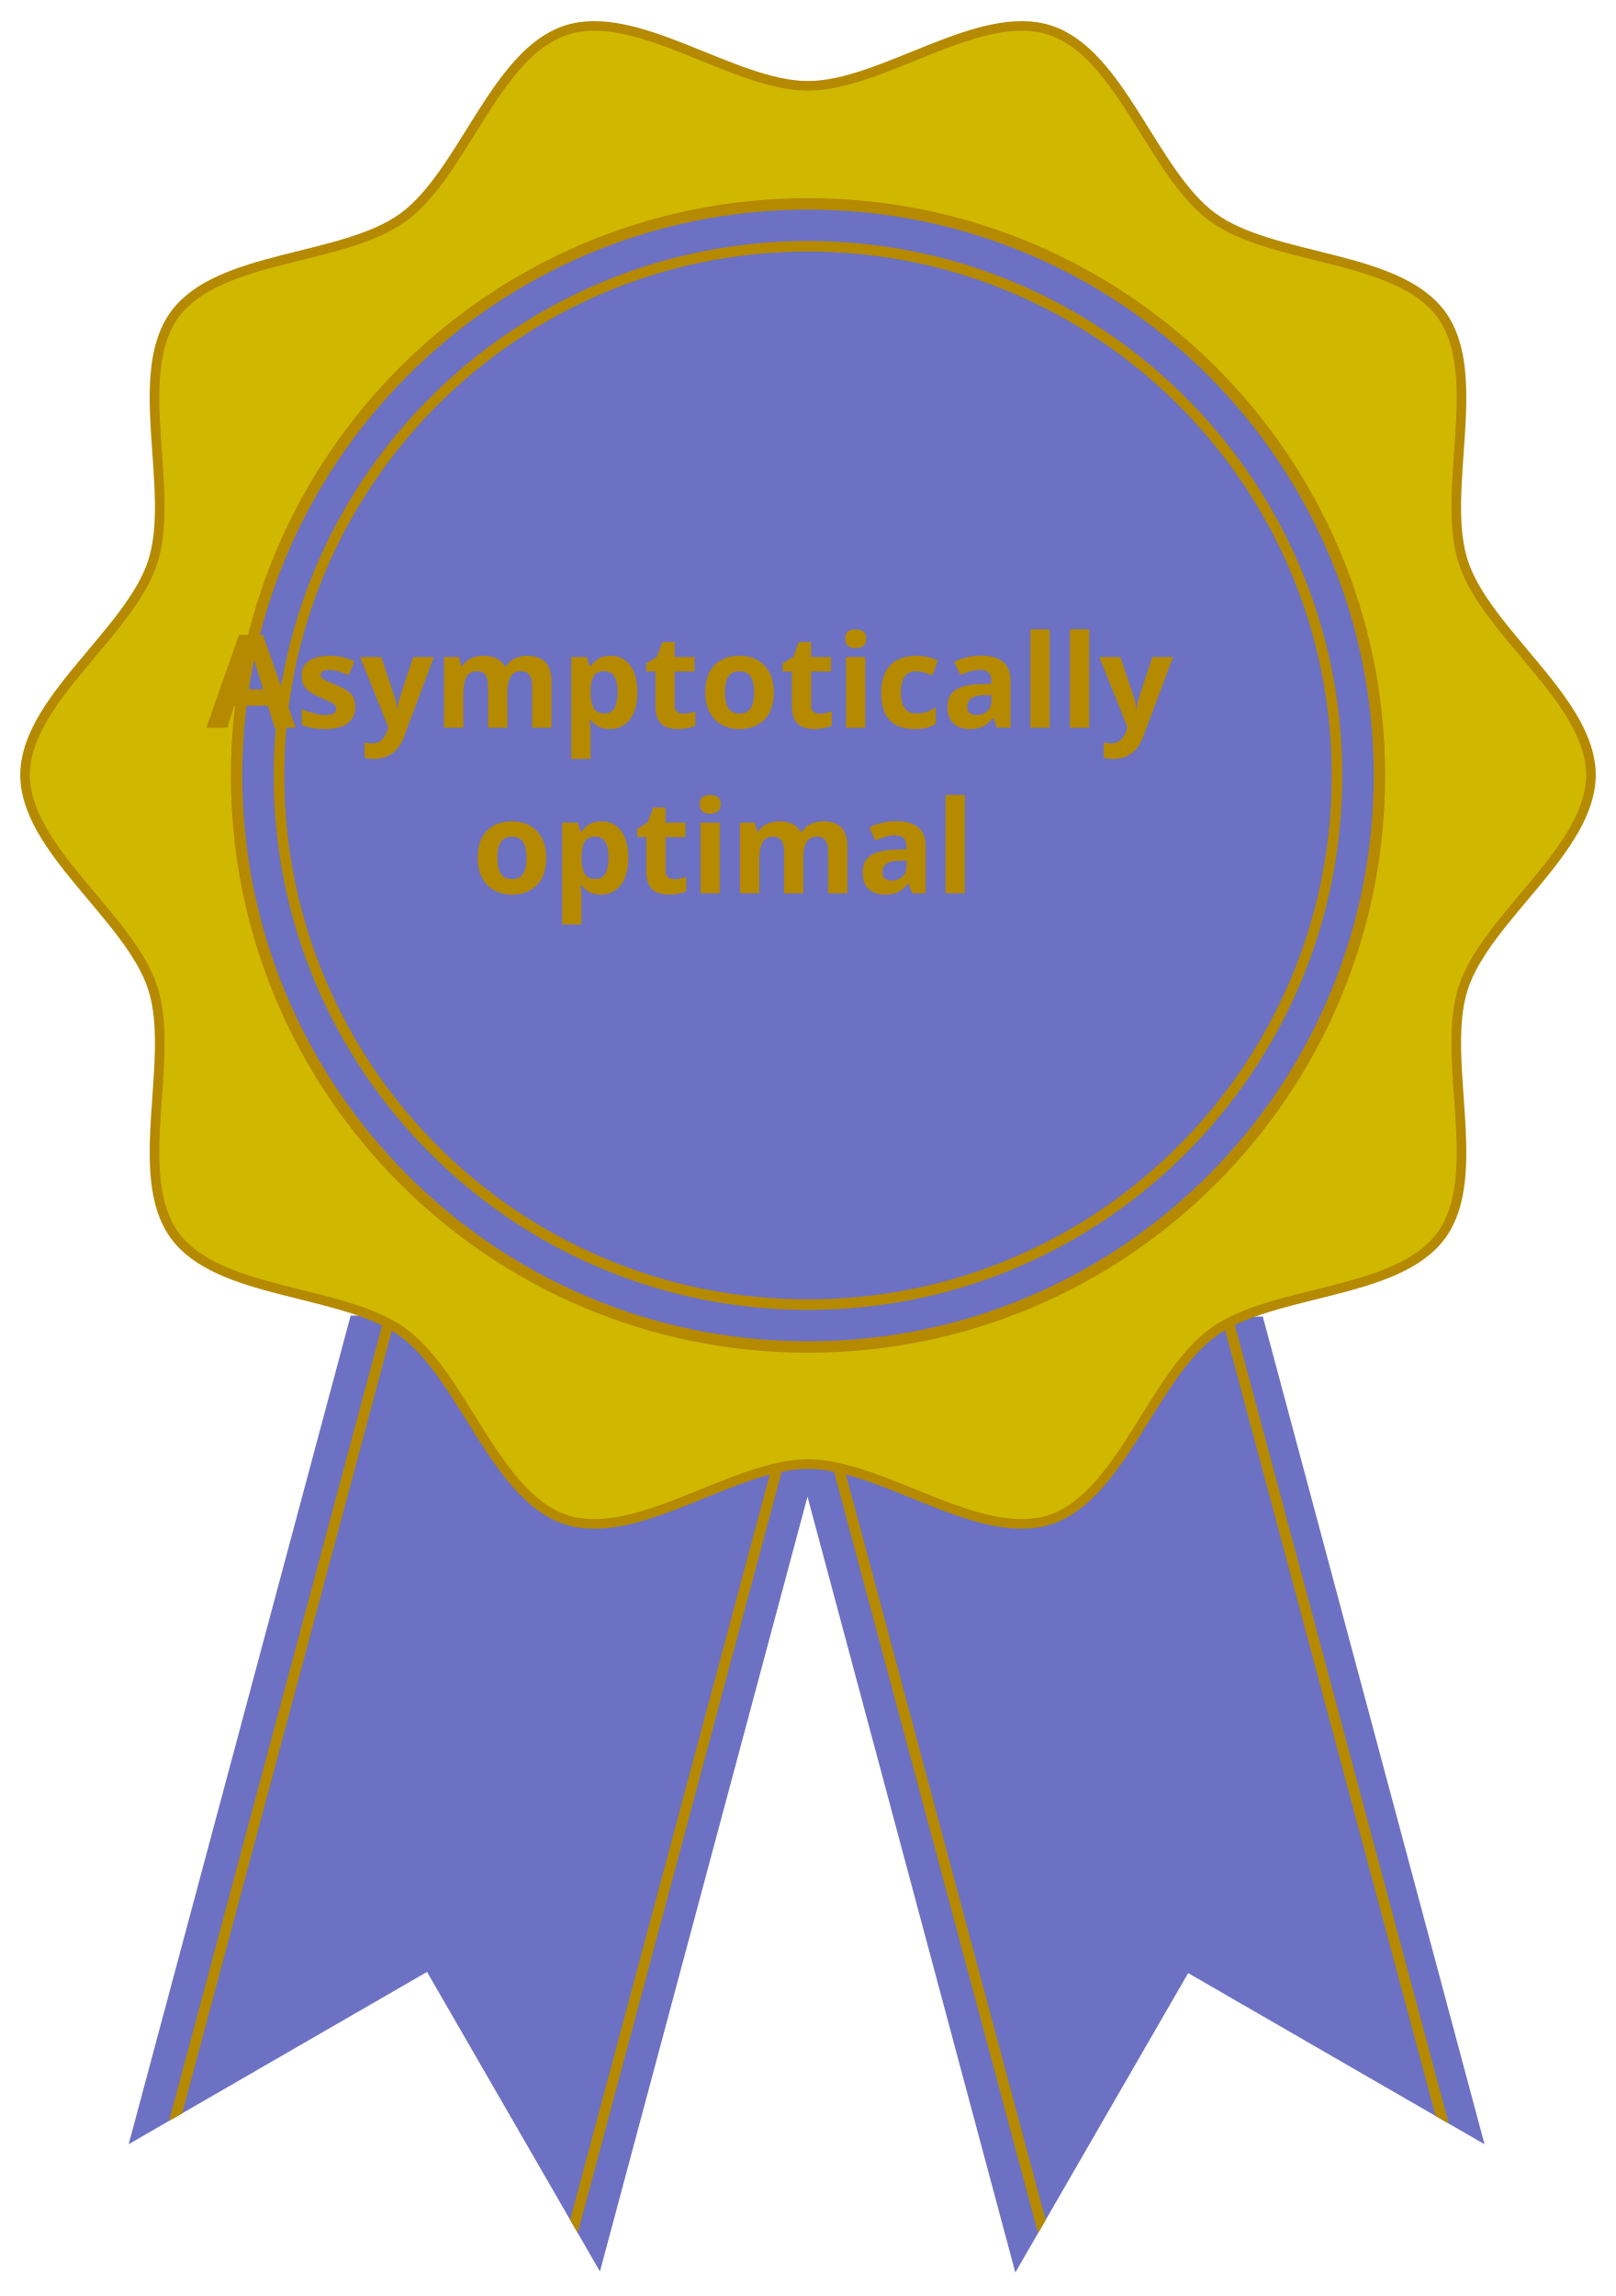
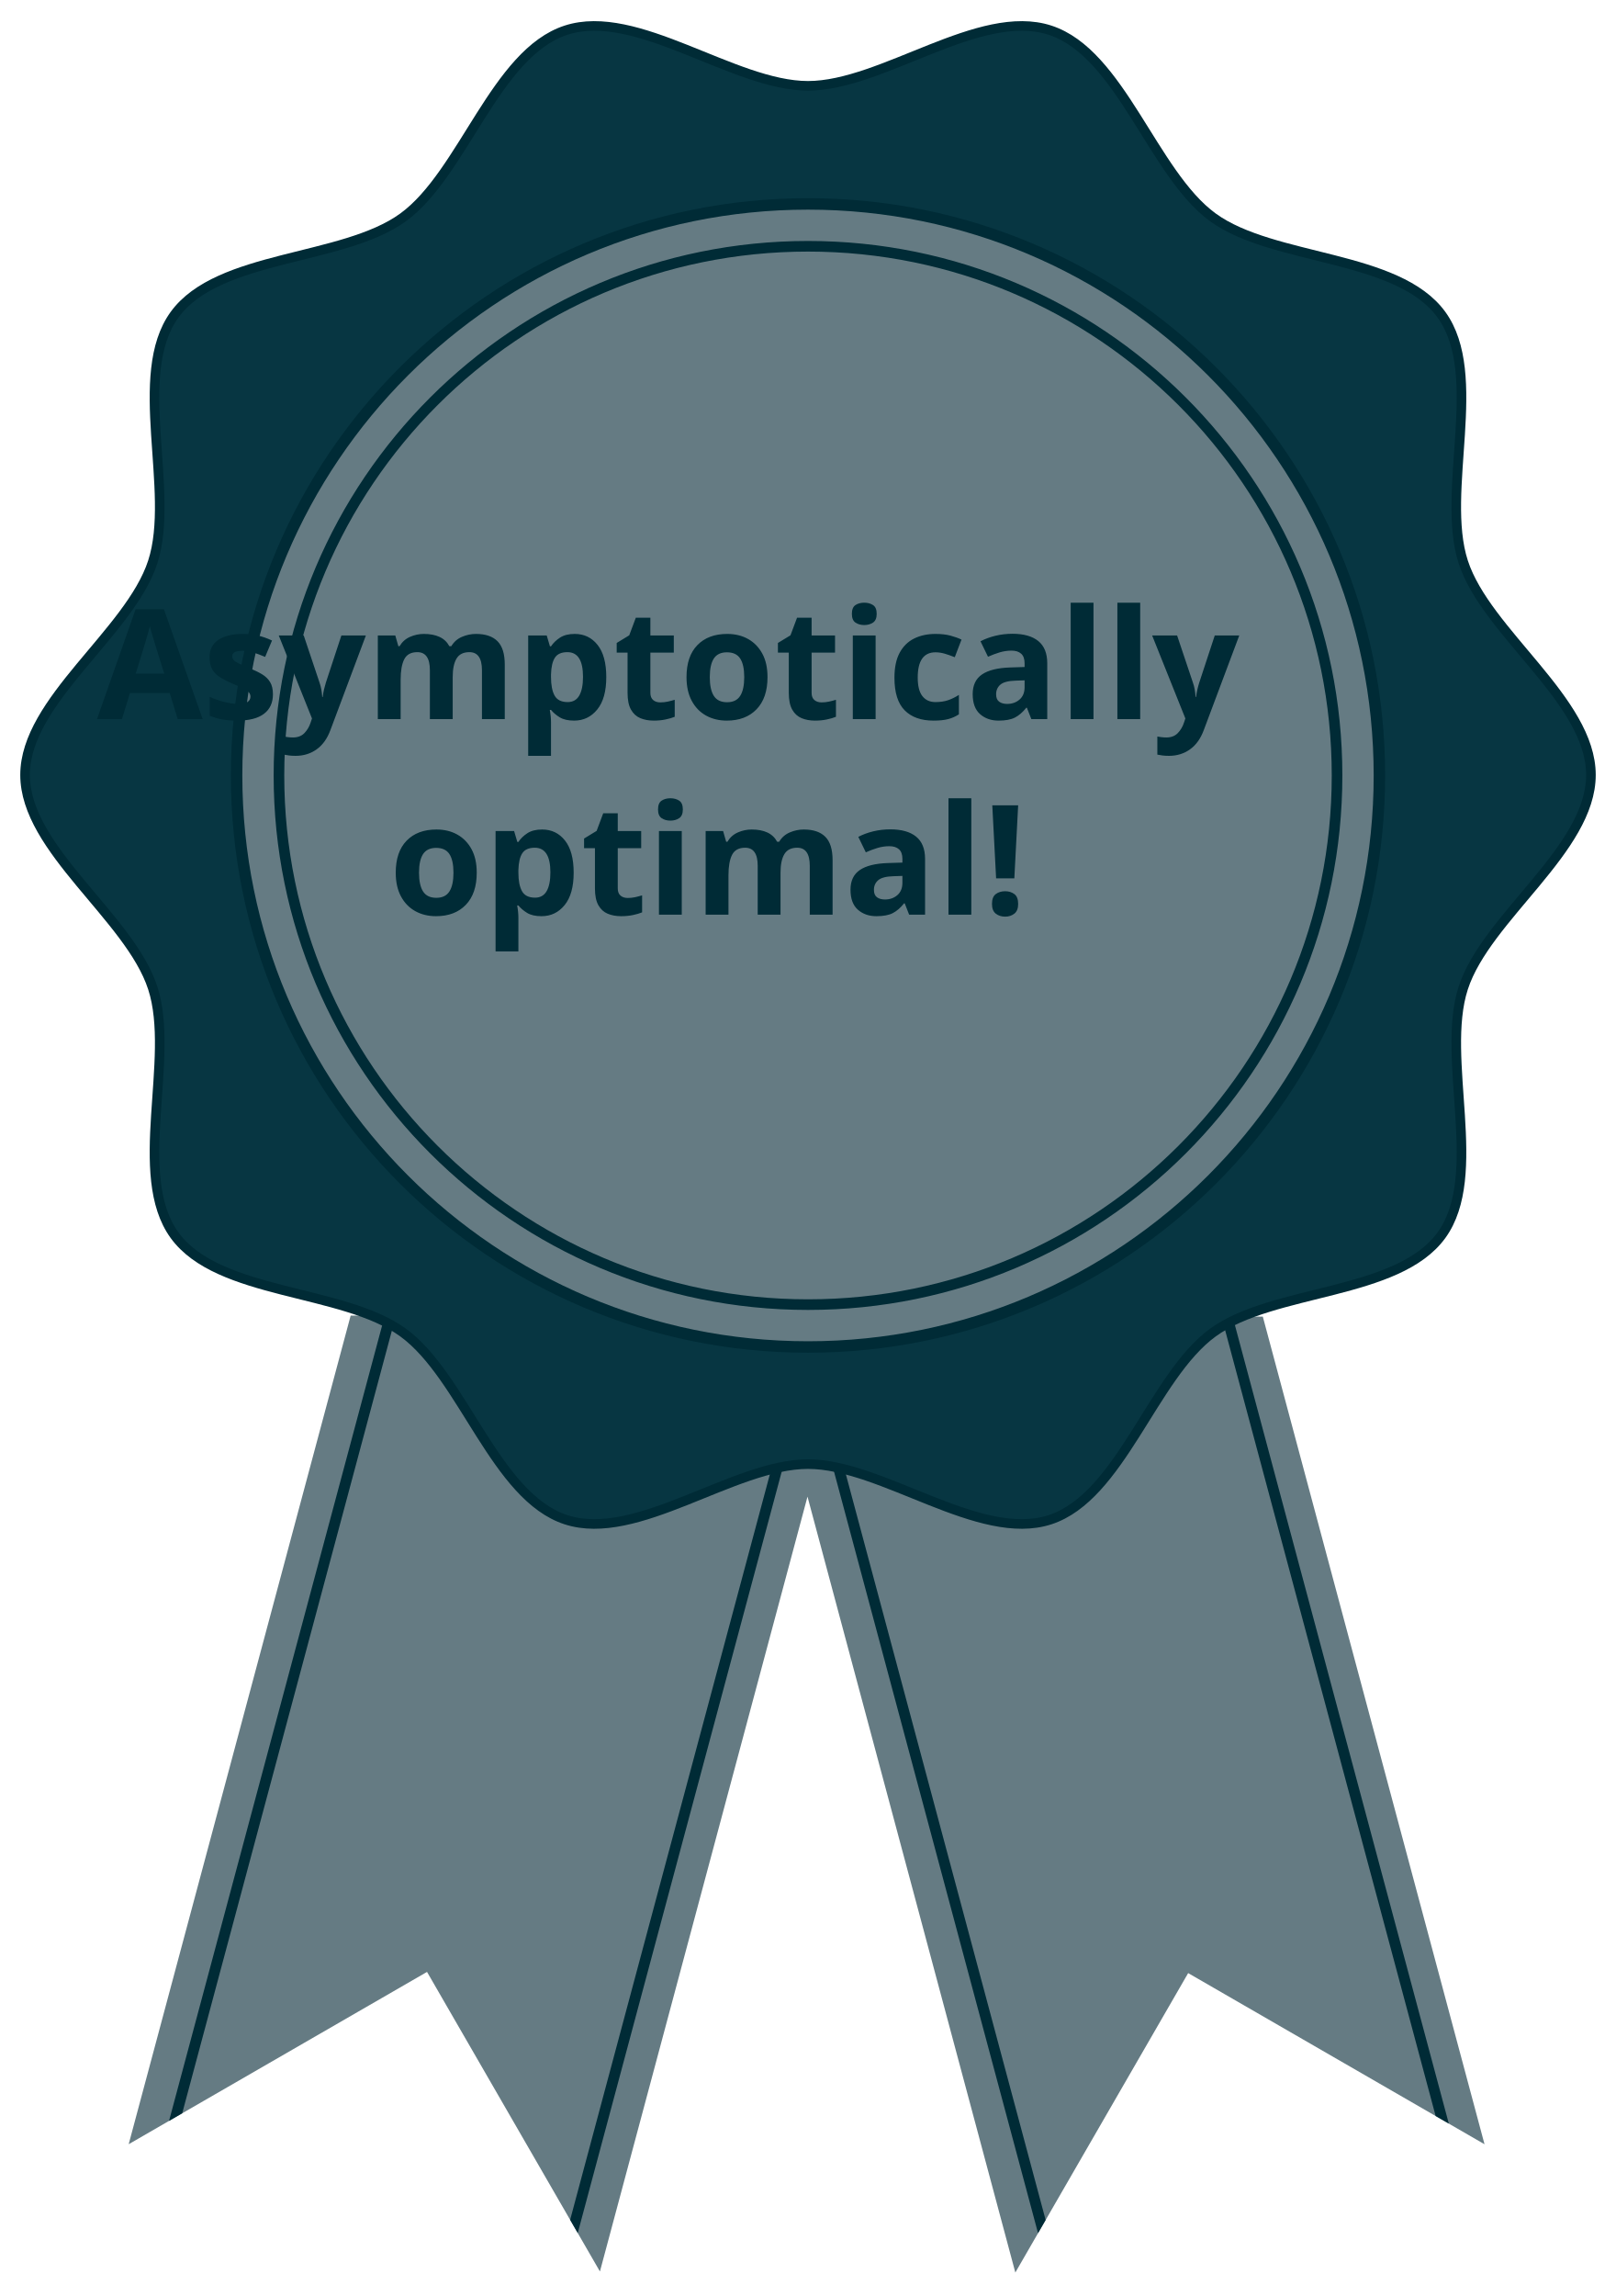
<svg xmlns="http://www.w3.org/2000/svg" version="1.1" id="svg2" width="7509.333" height="10666.667" viewBox="0 0 7509.333 10666.667">
  <defs id="defs6">
    <rect x="27.741" y="13.066" width="7489.313" height="7083.662" id="rect5470" />
  </defs>
  <g id="g8">
-     <path style="fill:#6c71c4;stroke:none;stroke-width:50;stroke-linecap:round;stroke-linejoin:miter;stroke-dasharray:none;fill-opacity:1" d="M 1629.496,6111.784 597.983,9961.442 1984.317,9161.041 2787.8,10552.714 3752.312,6953.104 4718.123,10557.558 5521.229,9166.537 6898.364,9961.626 5868.155,6116.837 Z" id="path1802" />
-     <path id="path3054" style="fill:#b58900;stroke:none;stroke-width:50;stroke-linecap:round;stroke-linejoin:miter;stroke-dasharray:none;fill-opacity:1;stroke-opacity:1" d="M 1800.742 6111.988 A 25 25 0 0 0 1783.268 6129.463 L 785.502 9853.178 L 846.738 9817.822 L 1831.562 6142.404 A 25 25 0 0 0 1814.266 6112.006 L 1800.742 6111.988 z M 5705.746 6130.648 A 25 25 0 0 0 5688.068 6161.268 L 6671.234 9830.492 L 6732.471 9865.848 L 5736.365 6148.326 A 25 25 0 0 0 5705.746 6130.648 z M 3607.361 6785.889 A 25 25 0 0 0 3589.684 6803.566 L 2649.354 10312.922 L 2684.709 10374.16 L 3637.981 6816.506 A 25 25 0 0 0 3620.303 6785.889 A 25 25 0 0 0 3607.361 6785.889 z M 3887.811 6785.889 A 25 25 0 0 0 3870.133 6816.506 L 4823.596 10374.875 L 4858.951 10313.637 L 3918.43 6803.566 A 25 25 0 0 0 3887.811 6785.889 z " />
-     <path style="fill:#d0b700;stroke:#b58900;stroke-width:50;stroke-linecap:round;stroke-linejoin:round;stroke-dasharray:none;stroke-opacity:1;fill-opacity:1" id="path1681" d="m 3881.297,72.375 c 387.939,2.4e-5 891.289,-409.664 1260.241,-289.784 368.952,119.88 535.376,747.167 849.225,975.191 313.849,228.025 961.863,192.462 1189.887,506.311 228.025,313.849 -6.045,919.157 113.834,1288.108 119.88,368.952 665.037,721.073 665.037,1109.012 0,387.939 -545.158,740.06 -665.037,1109.012 -119.88,368.952 114.19,974.26 -113.835,1288.109 -228.025,313.849 -876.038,278.286 -1189.887,506.31 -313.849,228.025 -480.274,855.312 -849.225,975.192 -368.952,119.88 -872.302,-289.784 -1260.241,-289.784 -387.939,0 -891.289,409.664 -1260.241,289.784 -368.952,-119.88 -535.376,-747.167 -849.225,-975.191 C 1457.982,6336.619 809.968,6372.182 581.943,6058.333 353.919,5744.484 587.989,5139.176 468.109,4770.225 348.229,4401.273 -196.928,4049.151 -196.928,3661.213 -196.928,3273.274 348.229,2921.152 468.109,2552.201 587.989,2183.249 353.919,1577.941 581.944,1264.092 809.968,950.243 1457.982,985.807 1771.831,757.782 c 313.849,-228.025 480.274,-855.312 849.225,-975.192 368.952,-119.88 872.302,289.784 1260.241,289.785 z" transform="matrix(0.8920987,0,0,0.8920987,292.1669,334.1145)" />
-     <circle style="fill:#6c71c4;stroke:#b58900;stroke-width:53.258;stroke-linecap:round;stroke-linejoin:round;stroke-dasharray:none;stroke-opacity:1;fill-opacity:1" id="circle901" cx="3754.667" cy="3602.571" r="2655.227" />
-     <circle style="fill:none;stroke:#b58900;stroke-width:49.31;stroke-linecap:round;stroke-linejoin:round;stroke-dasharray:none;stroke-opacity:1;fill-opacity:1" id="path345" cx="3754.667" cy="3602.571" r="2458.419" />
+     <path style="fill:#657b83;stroke:none;stroke-width:50;stroke-linecap:round;stroke-linejoin:miter;stroke-dasharray:none;fill-opacity:1" d="M 1629.496,6111.784 597.983,9961.442 1984.317,9161.041 2787.8,10552.714 3752.312,6953.104 4718.123,10557.558 5521.229,9166.537 6898.364,9961.626 5868.155,6116.837 Z" id="path1802" />
+     <path id="path3054" style="fill:#002b36;stroke:none;stroke-width:50;stroke-linecap:round;stroke-linejoin:miter;stroke-dasharray:none;fill-opacity:1;stroke-opacity:1" d="M 1800.742 6111.988 A 25 25 0 0 0 1783.268 6129.463 L 785.502 9853.178 L 846.738 9817.822 L 1831.562 6142.404 A 25 25 0 0 0 1814.266 6112.006 L 1800.742 6111.988 z M 5705.746 6130.648 A 25 25 0 0 0 5688.068 6161.268 L 6671.234 9830.492 L 6732.471 9865.848 L 5736.365 6148.326 A 25 25 0 0 0 5705.746 6130.648 z M 3607.361 6785.889 A 25 25 0 0 0 3589.684 6803.566 L 2649.354 10312.922 L 2684.709 10374.16 L 3637.981 6816.506 A 25 25 0 0 0 3620.303 6785.889 A 25 25 0 0 0 3607.361 6785.889 z M 3887.811 6785.889 A 25 25 0 0 0 3870.133 6816.506 L 4823.596 10374.875 L 4858.951 10313.637 L 3918.43 6803.566 A 25 25 0 0 0 3887.811 6785.889 z " />
+     <path style="fill:#073642;stroke:#002b36;stroke-width:50;stroke-linecap:round;stroke-linejoin:round;stroke-dasharray:none;stroke-opacity:1;fill-opacity:1" id="path1681" d="m 3881.297,72.375 c 387.939,2.4e-5 891.289,-409.664 1260.241,-289.784 368.952,119.88 535.376,747.167 849.225,975.191 313.849,228.025 961.863,192.462 1189.887,506.311 228.025,313.849 -6.045,919.157 113.834,1288.108 119.88,368.952 665.037,721.073 665.037,1109.012 0,387.939 -545.158,740.06 -665.037,1109.012 -119.88,368.952 114.19,974.26 -113.835,1288.109 -228.025,313.849 -876.038,278.286 -1189.887,506.31 -313.849,228.025 -480.274,855.312 -849.225,975.192 -368.952,119.88 -872.302,-289.784 -1260.241,-289.784 -387.939,0 -891.289,409.664 -1260.241,289.784 -368.952,-119.88 -535.376,-747.167 -849.225,-975.191 C 1457.982,6336.619 809.968,6372.182 581.943,6058.333 353.919,5744.484 587.989,5139.176 468.109,4770.225 348.229,4401.273 -196.928,4049.151 -196.928,3661.213 -196.928,3273.274 348.229,2921.152 468.109,2552.201 587.989,2183.249 353.919,1577.941 581.944,1264.092 809.968,950.243 1457.982,985.807 1771.831,757.782 c 313.849,-228.025 480.274,-855.312 849.225,-975.192 368.952,-119.88 872.302,289.784 1260.241,289.785 z" transform="matrix(0.8920987,0,0,0.8920987,292.1669,334.1145)" />
+     <circle style="fill:#657b83;stroke:#002b36;stroke-width:53.258;stroke-linecap:round;stroke-linejoin:round;stroke-dasharray:none;stroke-opacity:1;fill-opacity:1" id="circle901" cx="3754.667" cy="3602.571" r="2655.227" />
+     <circle style="fill:#657b83;stroke:#002b36;stroke-width:49.31;stroke-linecap:round;stroke-linejoin:round;stroke-dasharray:none;stroke-opacity:1;fill-opacity:1" id="path345" cx="3754.667" cy="3602.571" r="2458.419" />
    <text xml:space="preserve" style="font-size:266.667px;font-family:'Some Time Later';-inkscape-font-specification:'Some Time Later';text-align:center;text-anchor:middle;fill:#b58900;fill-opacity:1;stroke:#b58900;stroke-width:50;stroke-linecap:round" x="2600.227" y="3108.783" id="text292">
      <tspan x="2600.227" y="3108.783" style="font-style:normal;font-variant:normal;font-weight:normal;font-stretch:normal;font-family:Cantarell;-inkscape-font-specification:Cantarell;fill:#b58900;fill-opacity:1;stroke:none" id="tspan5458" />
    </text>
-     <text xml:space="preserve" style="font-size:602.18px;font-family:Cantarell;-inkscape-font-specification:Cantarell;text-align:center;text-anchor:middle;fill:#6c71c4;fill-opacity:1;stroke-width:112.909;stroke-linecap:round" x="3752.985" y="3381.198" id="text5476">
-       <tspan id="tspan5474" x="3752.985" y="3381.198" style="font-style:normal;font-variant:normal;font-weight:600;font-stretch:normal;font-family:'CMU Bright';-inkscape-font-specification:'CMU Bright Semi-Bold';fill:#b58900;fill-opacity:1;stroke-width:112.909">Asymptotically</tspan>
-       <tspan x="3752.985" y="4150.175" id="tspan5478" style="font-style:normal;font-variant:normal;font-weight:600;font-stretch:normal;font-family:'CMU Bright';-inkscape-font-specification:'CMU Bright Semi-Bold';fill:#b58900;fill-opacity:1;stroke-width:112.909">optimal</tspan>
+     <text xml:space="preserve" style="font-size:711.513px;font-family:Cantarell;-inkscape-font-specification:Cantarell;text-align:center;text-anchor:middle;fill:#002b36;fill-opacity:1;stroke-width:133.409;stroke-linecap:round" x="3752.219" y="3340.691" id="text5476">
+       <tspan id="tspan5474" x="3752.219" y="3340.691" style="font-style:normal;font-variant:normal;font-weight:600;font-stretch:normal;font-family:'CMU Bright';-inkscape-font-specification:'CMU Bright Semi-Bold';fill:#002b36;fill-opacity:1;stroke-width:133.409">Asymptotically</tspan>
+       <tspan x="3752.219" y="4249.285" id="tspan5478" style="font-style:normal;font-variant:normal;font-weight:600;font-stretch:normal;font-family:'CMU Bright';-inkscape-font-specification:'CMU Bright Semi-Bold';fill:#002b36;fill-opacity:1;stroke-width:133.409">optimal!</tspan>
    </text>
  </g>
</svg>
